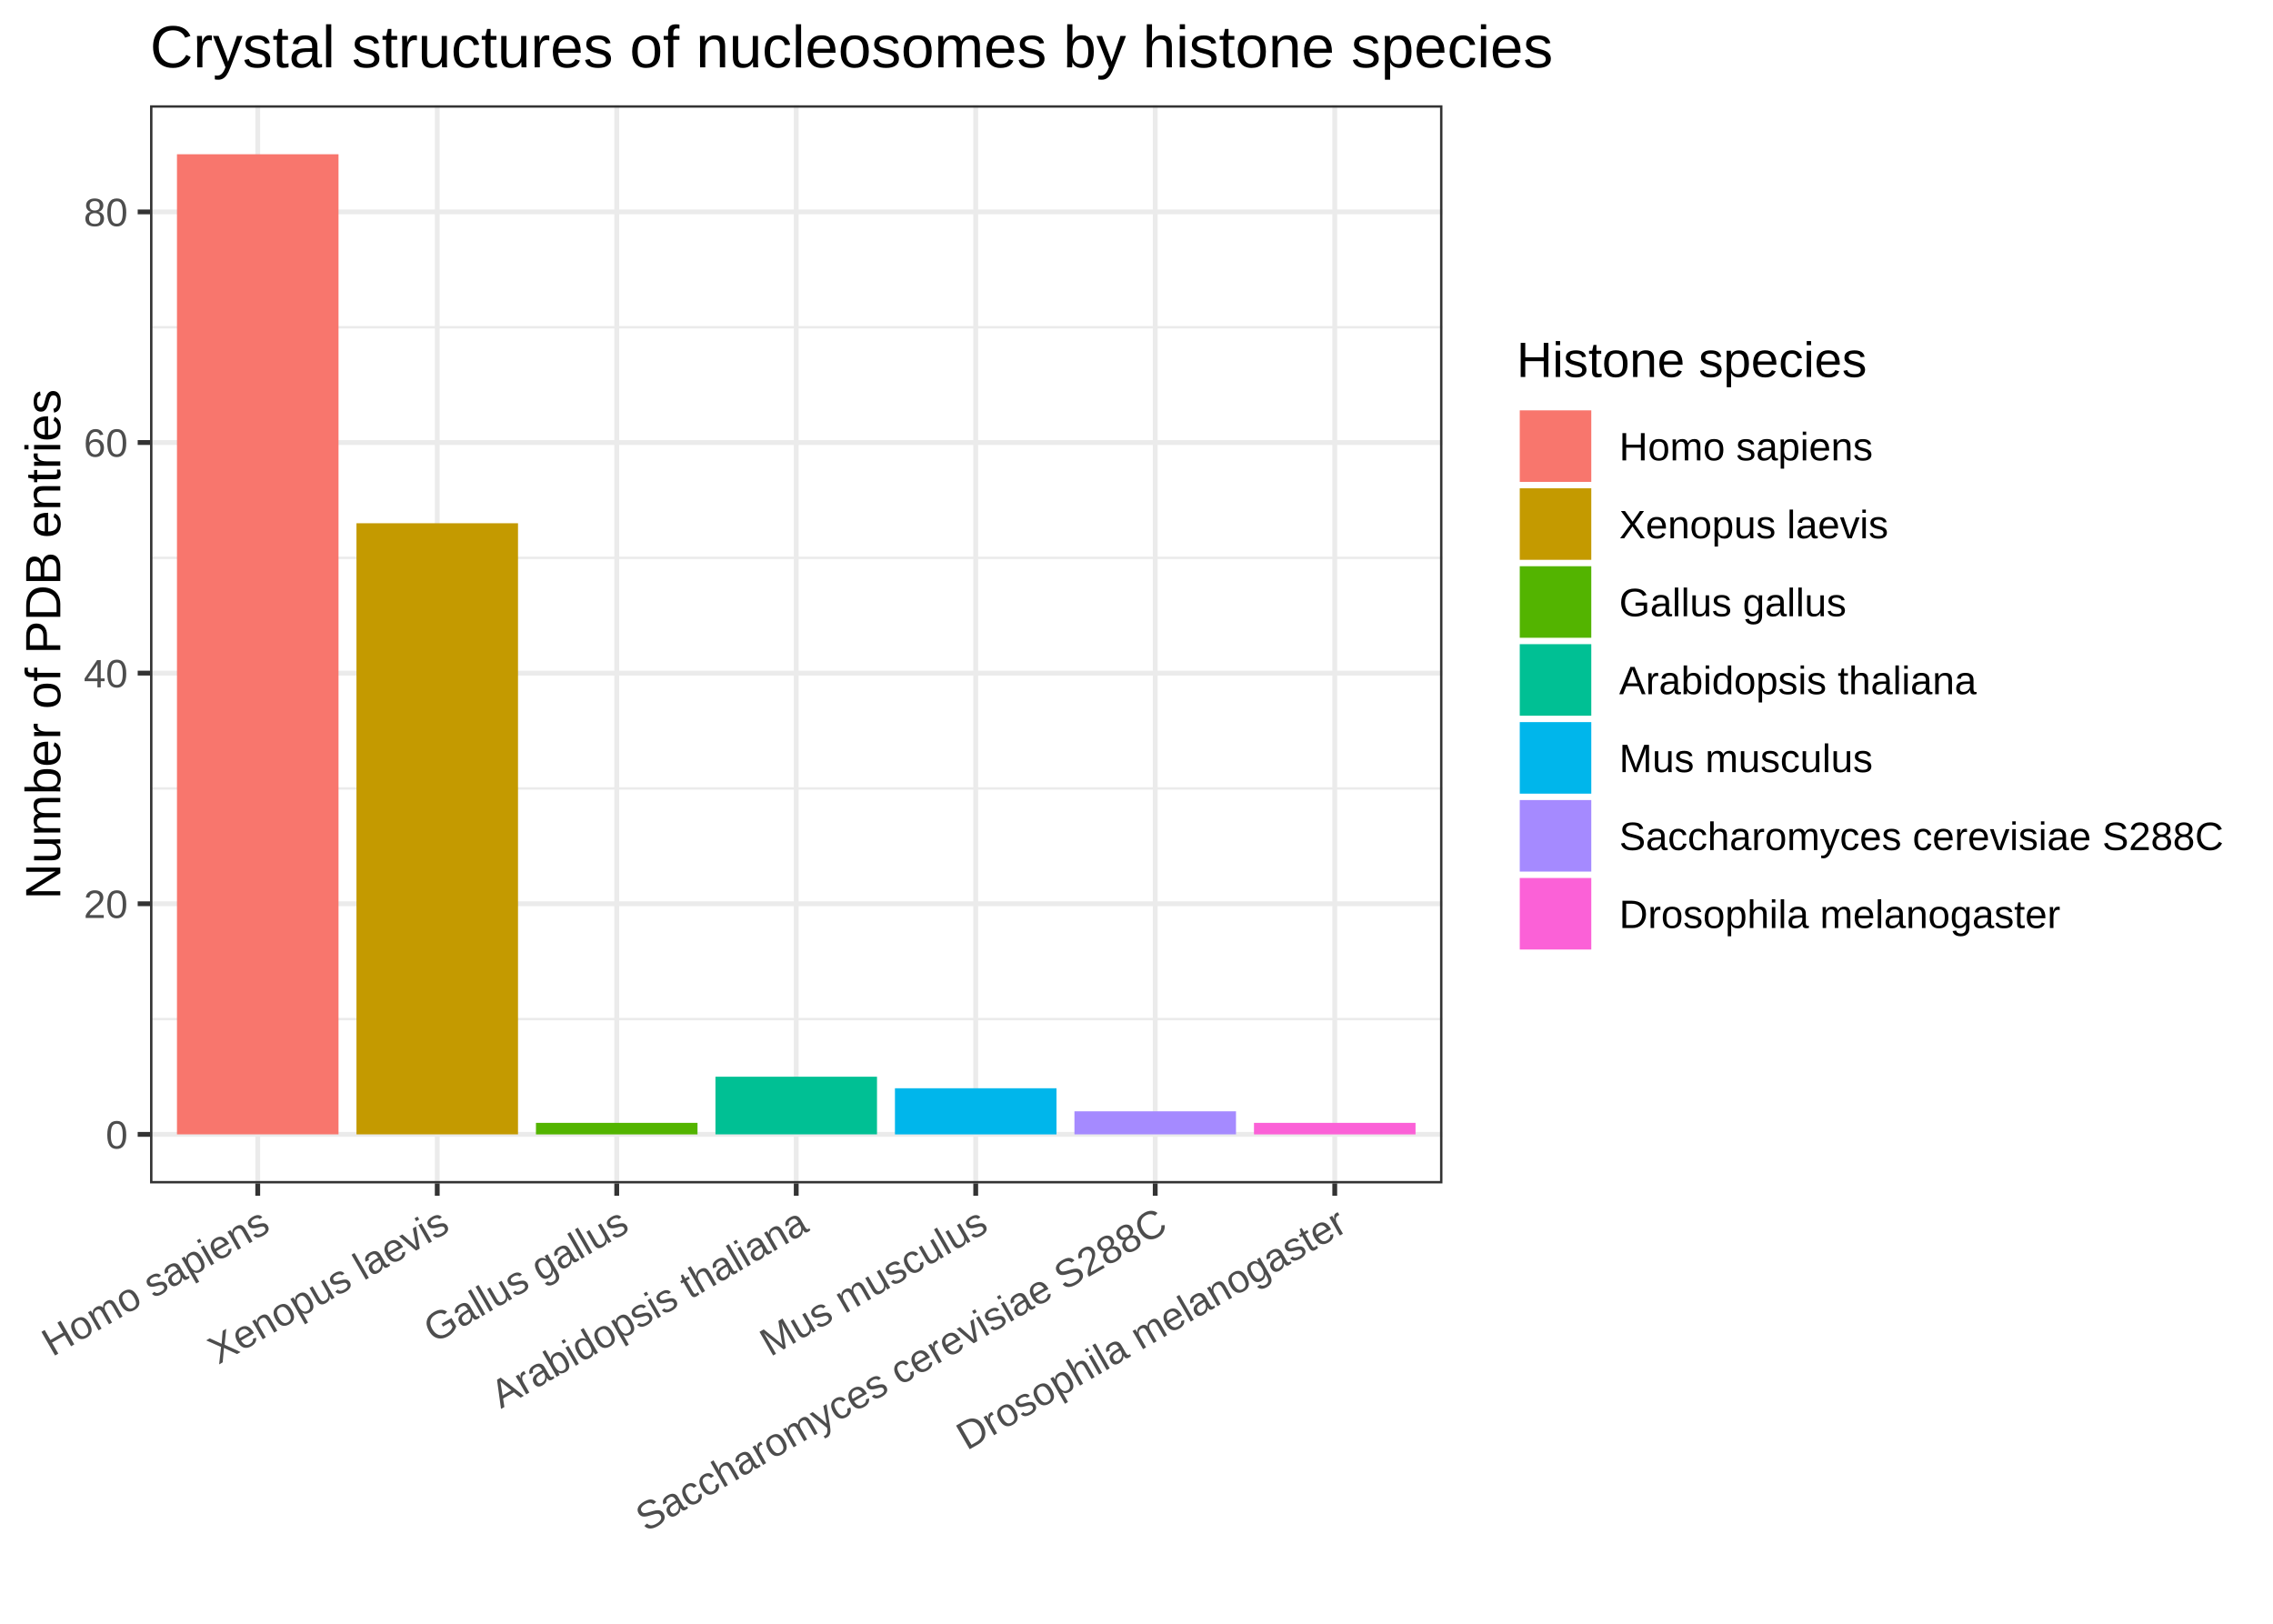
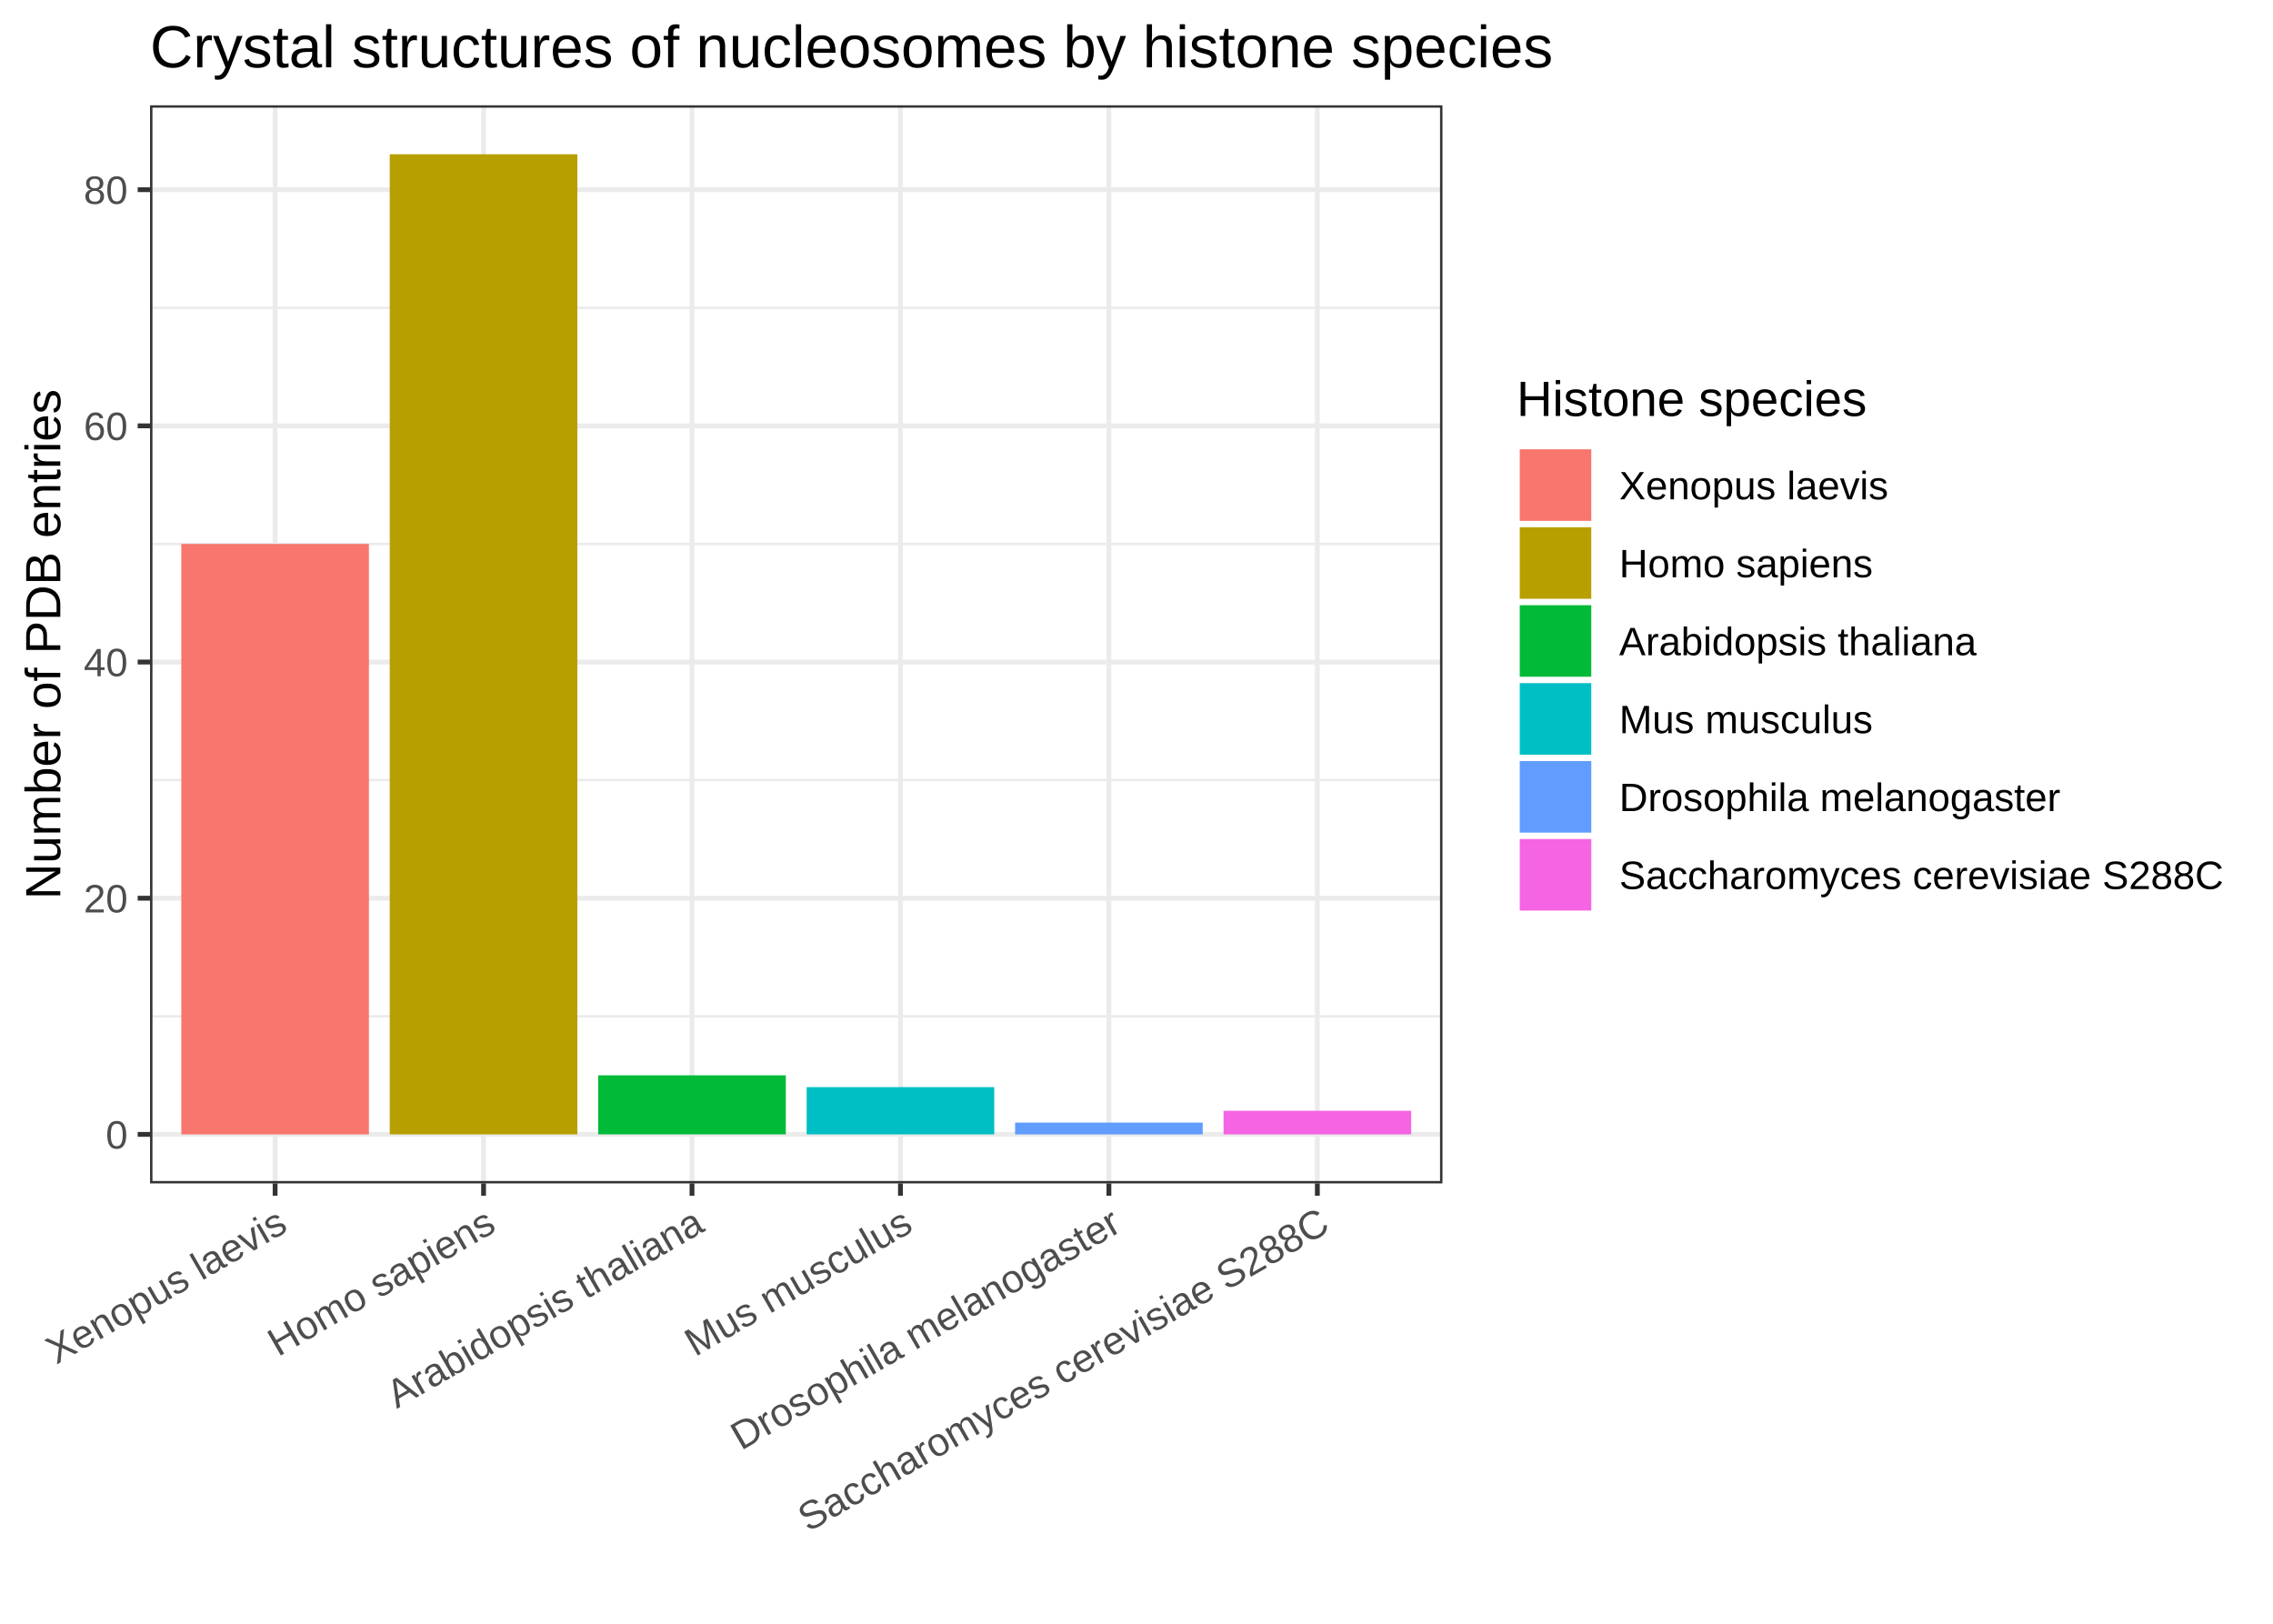
<svg xmlns="http://www.w3.org/2000/svg" class="svglite" width="504.00pt" height="360.00pt" viewBox="0 0 504.00 360.00">
  <defs>
    <style type="text/css">
    .svglite line, .svglite polyline, .svglite polygon, .svglite path, .svglite rect, .svglite circle {
      fill: none;
      stroke: #000000;
      stroke-linecap: round;
      stroke-linejoin: round;
      stroke-miterlimit: 10.00;
    }
  </style>
  </defs>
  <rect width="100%" height="100%" style="stroke: none; fill: #FFFFFF;" />
  <defs>
    <clipPath id="cpMC4wMHw1MDQuMDB8MC4wMHwzNjAuMDA=">
      <rect x="0.00" y="0.00" width="504.00" height="360.00" />
    </clipPath>
  </defs>
  <g clip-path="url(#cpMC4wMHw1MDQuMDB8MC4wMHwzNjAuMDA=)">
    <rect x="0" y="0.00" width="504.00" height="360.00" style="stroke-width: 1.07; stroke: #FFFFFF; fill: #FFFFFF;" />
  </g>
  <defs>
    <clipPath id="cpMzMuMjd8MzE5Ljg0fDIzLjM0fDI2Mi4zNw==">
      <rect x="33.27" y="23.34" width="286.57" height="239.03" />
    </clipPath>
  </defs>
  <g clip-path="url(#cpMzMuMjd8MzE5Ljg0fDIzLjM0fDI2Mi4zNw==)">
    <rect x="33.27" y="23.34" width="286.57" height="239.03" style="stroke-width: 1.07; stroke: none; fill: #FFFFFF;" />
-     <polyline points="33.27,225.94 319.84,225.94 " style="stroke-width: 0.53; stroke: #EBEBEB; stroke-linecap: butt;" />
-     <polyline points="33.27,174.81 319.84,174.81 " style="stroke-width: 0.53; stroke: #EBEBEB; stroke-linecap: butt;" />
-     <polyline points="33.27,123.68 319.84,123.68 " style="stroke-width: 0.53; stroke: #EBEBEB; stroke-linecap: butt;" />
-     <polyline points="33.27,72.55 319.84,72.55 " style="stroke-width: 0.53; stroke: #EBEBEB; stroke-linecap: butt;" />
+     <polyline points="33.27,225.32 319.84,225.32 " style="stroke-width: 0.53; stroke: #EBEBEB; stroke-linecap: butt;" />
+     <polyline points="33.27,172.96 319.84,172.96 " style="stroke-width: 0.53; stroke: #EBEBEB; stroke-linecap: butt;" />
+     <polyline points="33.27,120.60 319.84,120.60 " style="stroke-width: 0.53; stroke: #EBEBEB; stroke-linecap: butt;" />
+     <polyline points="33.27,68.24 319.84,68.24 " style="stroke-width: 0.53; stroke: #EBEBEB; stroke-linecap: butt;" />
    <polyline points="33.27,251.50 319.84,251.50 " style="stroke-width: 1.07; stroke: #EBEBEB; stroke-linecap: butt;" />
-     <polyline points="33.27,200.37 319.84,200.37 " style="stroke-width: 1.07; stroke: #EBEBEB; stroke-linecap: butt;" />
-     <polyline points="33.27,149.24 319.84,149.24 " style="stroke-width: 1.07; stroke: #EBEBEB; stroke-linecap: butt;" />
-     <polyline points="33.27,98.11 319.84,98.11 " style="stroke-width: 1.07; stroke: #EBEBEB; stroke-linecap: butt;" />
-     <polyline points="33.27,46.98 319.84,46.98 " style="stroke-width: 1.07; stroke: #EBEBEB; stroke-linecap: butt;" />
-     <polyline points="57.15,262.37 57.15,23.34 " style="stroke-width: 1.07; stroke: #EBEBEB; stroke-linecap: butt;" />
-     <polyline points="96.95,262.37 96.95,23.34 " style="stroke-width: 1.07; stroke: #EBEBEB; stroke-linecap: butt;" />
-     <polyline points="136.75,262.37 136.75,23.34 " style="stroke-width: 1.07; stroke: #EBEBEB; stroke-linecap: butt;" />
-     <polyline points="176.55,262.37 176.55,23.34 " style="stroke-width: 1.07; stroke: #EBEBEB; stroke-linecap: butt;" />
-     <polyline points="216.35,262.37 216.35,23.34 " style="stroke-width: 1.07; stroke: #EBEBEB; stroke-linecap: butt;" />
-     <polyline points="256.15,262.37 256.15,23.34 " style="stroke-width: 1.07; stroke: #EBEBEB; stroke-linecap: butt;" />
-     <polyline points="295.96,262.37 295.96,23.34 " style="stroke-width: 1.07; stroke: #EBEBEB; stroke-linecap: butt;" />
-     <rect x="39.24" y="34.20" width="35.82" height="217.30" style="stroke-width: 1.07; stroke: none; stroke-linecap: square; stroke-linejoin: miter; fill: #F8766D;" />
-     <rect x="79.04" y="116.01" width="35.82" height="135.49" style="stroke-width: 1.07; stroke: none; stroke-linecap: square; stroke-linejoin: miter; fill: #C49A00;" />
-     <rect x="118.84" y="248.95" width="35.82" height="2.56" style="stroke-width: 1.07; stroke: none; stroke-linecap: square; stroke-linejoin: miter; fill: #53B400;" />
-     <rect x="158.64" y="238.72" width="35.82" height="12.78" style="stroke-width: 1.07; stroke: none; stroke-linecap: square; stroke-linejoin: miter; fill: #00C094;" />
-     <rect x="198.44" y="241.28" width="35.82" height="10.23" style="stroke-width: 1.07; stroke: none; stroke-linecap: square; stroke-linejoin: miter; fill: #00B6EB;" />
-     <rect x="238.24" y="246.39" width="35.82" height="5.11" style="stroke-width: 1.07; stroke: none; stroke-linecap: square; stroke-linejoin: miter; fill: #A58AFF;" />
-     <rect x="278.05" y="248.95" width="35.82" height="2.56" style="stroke-width: 1.07; stroke: none; stroke-linecap: square; stroke-linejoin: miter; fill: #FB61D7;" />
+     <polyline points="33.27,199.14 319.84,199.14 " style="stroke-width: 1.07; stroke: #EBEBEB; stroke-linecap: butt;" />
+     <polyline points="33.27,146.78 319.84,146.78 " style="stroke-width: 1.07; stroke: #EBEBEB; stroke-linecap: butt;" />
+     <polyline points="33.27,94.42 319.84,94.42 " style="stroke-width: 1.07; stroke: #EBEBEB; stroke-linecap: butt;" />
+     <polyline points="33.27,42.06 319.84,42.06 " style="stroke-width: 1.07; stroke: #EBEBEB; stroke-linecap: butt;" />
+     <polyline points="61.00,262.37 61.00,23.34 " style="stroke-width: 1.07; stroke: #EBEBEB; stroke-linecap: butt;" />
+     <polyline points="107.22,262.37 107.22,23.34 " style="stroke-width: 1.07; stroke: #EBEBEB; stroke-linecap: butt;" />
+     <polyline points="153.44,262.37 153.44,23.34 " style="stroke-width: 1.07; stroke: #EBEBEB; stroke-linecap: butt;" />
+     <polyline points="199.66,262.37 199.66,23.34 " style="stroke-width: 1.07; stroke: #EBEBEB; stroke-linecap: butt;" />
+     <polyline points="245.88,262.37 245.88,23.34 " style="stroke-width: 1.07; stroke: #EBEBEB; stroke-linecap: butt;" />
+     <polyline points="292.10,262.37 292.10,23.34 " style="stroke-width: 1.07; stroke: #EBEBEB; stroke-linecap: butt;" />
+     <rect x="40.20" y="120.60" width="41.60" height="130.91" style="stroke-width: 1.07; stroke: none; stroke-linecap: square; stroke-linejoin: miter; fill: #F8766D;" />
+     <rect x="86.42" y="34.20" width="41.60" height="217.30" style="stroke-width: 1.07; stroke: none; stroke-linecap: square; stroke-linejoin: miter; fill: #B79F00;" />
+     <rect x="132.64" y="238.41" width="41.60" height="13.09" style="stroke-width: 1.07; stroke: none; stroke-linecap: square; stroke-linejoin: miter; fill: #00BA38;" />
+     <rect x="178.86" y="241.03" width="41.60" height="10.47" style="stroke-width: 1.07; stroke: none; stroke-linecap: square; stroke-linejoin: miter; fill: #00BFC4;" />
+     <rect x="225.08" y="248.89" width="41.60" height="2.62" style="stroke-width: 1.07; stroke: none; stroke-linecap: square; stroke-linejoin: miter; fill: #619CFF;" />
+     <rect x="271.30" y="246.27" width="41.60" height="5.24" style="stroke-width: 1.07; stroke: none; stroke-linecap: square; stroke-linejoin: miter; fill: #F564E3;" />
    <rect x="33.27" y="23.34" width="286.57" height="239.03" style="stroke-width: 1.07; stroke: #333333;" />
  </g>
  <g clip-path="url(#cpMC4wMHw1MDQuMDB8MC4wMHwzNjAuMDA=)">
    <text x="28.34" y="254.66" text-anchor="end" style="font-size: 8.80px; fill: #4D4D4D; font-family: Arial;" textLength="4.90px" lengthAdjust="spacingAndGlyphs">0</text>
-     <text x="28.34" y="203.53" text-anchor="end" style="font-size: 8.80px; fill: #4D4D4D; font-family: Arial;" textLength="9.79px" lengthAdjust="spacingAndGlyphs">20</text>
-     <text x="28.34" y="152.40" text-anchor="end" style="font-size: 8.80px; fill: #4D4D4D; font-family: Arial;" textLength="9.79px" lengthAdjust="spacingAndGlyphs">40</text>
-     <text x="28.34" y="101.27" text-anchor="end" style="font-size: 8.80px; fill: #4D4D4D; font-family: Arial;" textLength="9.79px" lengthAdjust="spacingAndGlyphs">60</text>
-     <text x="28.34" y="50.14" text-anchor="end" style="font-size: 8.80px; fill: #4D4D4D; font-family: Arial;" textLength="9.79px" lengthAdjust="spacingAndGlyphs">80</text>
+     <text x="28.34" y="202.30" text-anchor="end" style="font-size: 8.80px; fill: #4D4D4D; font-family: Arial;" textLength="9.79px" lengthAdjust="spacingAndGlyphs">20</text>
+     <text x="28.34" y="149.93" text-anchor="end" style="font-size: 8.80px; fill: #4D4D4D; font-family: Arial;" textLength="9.79px" lengthAdjust="spacingAndGlyphs">40</text>
+     <text x="28.34" y="97.57" text-anchor="end" style="font-size: 8.80px; fill: #4D4D4D; font-family: Arial;" textLength="9.79px" lengthAdjust="spacingAndGlyphs">60</text>
+     <text x="28.34" y="45.21" text-anchor="end" style="font-size: 8.80px; fill: #4D4D4D; font-family: Arial;" textLength="9.79px" lengthAdjust="spacingAndGlyphs">80</text>
    <polyline points="30.53,251.50 33.27,251.50 " style="stroke-width: 1.07; stroke: #333333; stroke-linecap: butt;" />
-     <polyline points="30.53,200.37 33.27,200.37 " style="stroke-width: 1.07; stroke: #333333; stroke-linecap: butt;" />
-     <polyline points="30.53,149.24 33.27,149.24 " style="stroke-width: 1.07; stroke: #333333; stroke-linecap: butt;" />
-     <polyline points="30.53,98.11 33.27,98.11 " style="stroke-width: 1.07; stroke: #333333; stroke-linecap: butt;" />
-     <polyline points="30.53,46.98 33.27,46.98 " style="stroke-width: 1.07; stroke: #333333; stroke-linecap: butt;" />
-     <polyline points="57.15,265.11 57.15,262.37 " style="stroke-width: 1.07; stroke: #333333; stroke-linecap: butt;" />
-     <polyline points="96.95,265.11 96.95,262.37 " style="stroke-width: 1.07; stroke: #333333; stroke-linecap: butt;" />
-     <polyline points="136.75,265.11 136.75,262.37 " style="stroke-width: 1.07; stroke: #333333; stroke-linecap: butt;" />
-     <polyline points="176.55,265.11 176.55,262.37 " style="stroke-width: 1.07; stroke: #333333; stroke-linecap: butt;" />
-     <polyline points="216.35,265.11 216.35,262.37 " style="stroke-width: 1.07; stroke: #333333; stroke-linecap: butt;" />
-     <polyline points="256.15,265.11 256.15,262.37 " style="stroke-width: 1.07; stroke: #333333; stroke-linecap: butt;" />
-     <polyline points="295.96,265.11 295.96,262.37 " style="stroke-width: 1.07; stroke: #333333; stroke-linecap: butt;" />
-     <text transform="translate(60.30,272.76) rotate(-30)" text-anchor="end" style="font-size: 8.80px; fill: #4D4D4D; font-family: Arial;" textLength="56.25px" lengthAdjust="spacingAndGlyphs">Homo sapiens</text>
-     <text transform="translate(100.10,272.76) rotate(-30)" text-anchor="end" style="font-size: 8.80px; fill: #4D4D4D; font-family: Arial;" textLength="59.68px" lengthAdjust="spacingAndGlyphs">Xenopus laevis</text>
-     <text transform="translate(139.90,272.76) rotate(-30)" text-anchor="end" style="font-size: 8.80px; fill: #4D4D4D; font-family: Arial;" textLength="50.36px" lengthAdjust="spacingAndGlyphs">Gallus gallus</text>
-     <text transform="translate(179.71,272.76) rotate(-30)" text-anchor="end" style="font-size: 8.80px; fill: #4D4D4D; font-family: Arial;" textLength="79.24px" lengthAdjust="spacingAndGlyphs">Arabidopsis thaliana</text>
-     <text transform="translate(219.51,272.76) rotate(-30)" text-anchor="end" style="font-size: 8.80px; fill: #4D4D4D; font-family: Arial;" textLength="56.23px" lengthAdjust="spacingAndGlyphs">Mus musculus</text>
-     <text transform="translate(259.31,272.76) rotate(-30)" text-anchor="end" style="font-size: 8.80px; fill: #4D4D4D; font-family: Arial;" textLength="134.01px" lengthAdjust="spacingAndGlyphs">Saccharomyces cerevisiae S288C</text>
-     <text transform="translate(299.11,272.76) rotate(-30)" text-anchor="end" style="font-size: 8.80px; fill: #4D4D4D; font-family: Arial;" textLength="97.83px" lengthAdjust="spacingAndGlyphs">Drosophila melanogaster</text>
+     <polyline points="30.53,199.14 33.27,199.14 " style="stroke-width: 1.07; stroke: #333333; stroke-linecap: butt;" />
+     <polyline points="30.53,146.78 33.27,146.78 " style="stroke-width: 1.07; stroke: #333333; stroke-linecap: butt;" />
+     <polyline points="30.53,94.42 33.27,94.42 " style="stroke-width: 1.07; stroke: #333333; stroke-linecap: butt;" />
+     <polyline points="30.53,42.06 33.27,42.06 " style="stroke-width: 1.07; stroke: #333333; stroke-linecap: butt;" />
+     <polyline points="61.00,265.11 61.00,262.37 " style="stroke-width: 1.07; stroke: #333333; stroke-linecap: butt;" />
+     <polyline points="107.22,265.11 107.22,262.37 " style="stroke-width: 1.07; stroke: #333333; stroke-linecap: butt;" />
+     <polyline points="153.44,265.11 153.44,262.37 " style="stroke-width: 1.07; stroke: #333333; stroke-linecap: butt;" />
+     <polyline points="199.66,265.11 199.66,262.37 " style="stroke-width: 1.07; stroke: #333333; stroke-linecap: butt;" />
+     <polyline points="245.88,265.11 245.88,262.37 " style="stroke-width: 1.07; stroke: #333333; stroke-linecap: butt;" />
+     <polyline points="292.10,265.11 292.10,262.37 " style="stroke-width: 1.07; stroke: #333333; stroke-linecap: butt;" />
+     <text transform="translate(64.15,272.76) rotate(-30)" text-anchor="end" style="font-size: 8.80px; fill: #4D4D4D; font-family: Arial;" textLength="59.68px" lengthAdjust="spacingAndGlyphs">Xenopus laevis</text>
+     <text transform="translate(110.37,272.76) rotate(-30)" text-anchor="end" style="font-size: 8.80px; fill: #4D4D4D; font-family: Arial;" textLength="56.25px" lengthAdjust="spacingAndGlyphs">Homo sapiens</text>
+     <text transform="translate(156.60,272.76) rotate(-30)" text-anchor="end" style="font-size: 8.80px; fill: #4D4D4D; font-family: Arial;" textLength="79.24px" lengthAdjust="spacingAndGlyphs">Arabidopsis thaliana</text>
+     <text transform="translate(202.82,272.76) rotate(-30)" text-anchor="end" style="font-size: 8.80px; fill: #4D4D4D; font-family: Arial;" textLength="56.23px" lengthAdjust="spacingAndGlyphs">Mus musculus</text>
+     <text transform="translate(249.04,272.76) rotate(-30)" text-anchor="end" style="font-size: 8.80px; fill: #4D4D4D; font-family: Arial;" textLength="97.83px" lengthAdjust="spacingAndGlyphs">Drosophila melanogaster</text>
+     <text transform="translate(295.26,272.76) rotate(-30)" text-anchor="end" style="font-size: 8.80px; fill: #4D4D4D; font-family: Arial;" textLength="134.01px" lengthAdjust="spacingAndGlyphs">Saccharomyces cerevisiae S288C</text>
    <text transform="translate(13.37,142.85) rotate(-90)" text-anchor="middle" style="font-size: 11.00px; font-family: Arial;" textLength="113.10px" lengthAdjust="spacingAndGlyphs">Number of PDB entries</text>
-     <rect x="330.80" y="68.99" width="167.72" height="147.72" style="stroke-width: 1.07; stroke: none; fill: #FFFFFF;" />
-     <text x="336.28" y="83.58" style="font-size: 11.00px; font-family: Arial;" textLength="77.65px" lengthAdjust="spacingAndGlyphs">Histone species</text>
-     <rect x="336.28" y="90.27" width="17.28" height="17.28" style="stroke-width: 1.07; stroke: none; fill: #FFFFFF;" />
-     <rect x="336.98" y="90.98" width="15.86" height="15.86" style="stroke-width: 1.07; stroke: none; stroke-linecap: square; stroke-linejoin: miter; fill: #F8766D;" />
-     <rect x="336.28" y="107.55" width="17.28" height="17.28" style="stroke-width: 1.07; stroke: none; fill: #FFFFFF;" />
-     <rect x="336.98" y="108.26" width="15.86" height="15.86" style="stroke-width: 1.07; stroke: none; stroke-linecap: square; stroke-linejoin: miter; fill: #C49A00;" />
-     <rect x="336.28" y="124.83" width="17.28" height="17.28" style="stroke-width: 1.07; stroke: none; fill: #FFFFFF;" />
-     <rect x="336.98" y="125.54" width="15.86" height="15.86" style="stroke-width: 1.07; stroke: none; stroke-linecap: square; stroke-linejoin: miter; fill: #53B400;" />
-     <rect x="336.28" y="142.11" width="17.28" height="17.28" style="stroke-width: 1.07; stroke: none; fill: #FFFFFF;" />
-     <rect x="336.98" y="142.82" width="15.86" height="15.86" style="stroke-width: 1.07; stroke: none; stroke-linecap: square; stroke-linejoin: miter; fill: #00C094;" />
-     <rect x="336.28" y="159.39" width="17.28" height="17.28" style="stroke-width: 1.07; stroke: none; fill: #FFFFFF;" />
-     <rect x="336.98" y="160.10" width="15.86" height="15.86" style="stroke-width: 1.07; stroke: none; stroke-linecap: square; stroke-linejoin: miter; fill: #00B6EB;" />
-     <rect x="336.28" y="176.67" width="17.28" height="17.28" style="stroke-width: 1.07; stroke: none; fill: #FFFFFF;" />
-     <rect x="336.98" y="177.38" width="15.86" height="15.86" style="stroke-width: 1.07; stroke: none; stroke-linecap: square; stroke-linejoin: miter; fill: #A58AFF;" />
-     <rect x="336.28" y="193.95" width="17.28" height="17.28" style="stroke-width: 1.07; stroke: none; fill: #FFFFFF;" />
-     <rect x="336.98" y="194.66" width="15.86" height="15.86" style="stroke-width: 1.07; stroke: none; stroke-linecap: square; stroke-linejoin: miter; fill: #FB61D7;" />
-     <text x="359.03" y="102.07" style="font-size: 8.80px; font-family: Arial;" textLength="56.25px" lengthAdjust="spacingAndGlyphs">Homo sapiens</text>
-     <text x="359.03" y="119.35" style="font-size: 8.80px; font-family: Arial;" textLength="59.68px" lengthAdjust="spacingAndGlyphs">Xenopus laevis</text>
-     <text x="359.03" y="136.63" style="font-size: 8.80px; font-family: Arial;" textLength="50.36px" lengthAdjust="spacingAndGlyphs">Gallus gallus</text>
-     <text x="359.03" y="153.91" style="font-size: 8.80px; font-family: Arial;" textLength="79.24px" lengthAdjust="spacingAndGlyphs">Arabidopsis thaliana</text>
-     <text x="359.03" y="171.19" style="font-size: 8.80px; font-family: Arial;" textLength="56.23px" lengthAdjust="spacingAndGlyphs">Mus musculus</text>
-     <text x="359.03" y="188.47" style="font-size: 8.80px; font-family: Arial;" textLength="134.01px" lengthAdjust="spacingAndGlyphs">Saccharomyces cerevisiae S288C</text>
-     <text x="359.03" y="205.75" style="font-size: 8.80px; font-family: Arial;" textLength="97.83px" lengthAdjust="spacingAndGlyphs">Drosophila melanogaster</text>
+     <rect x="330.80" y="77.63" width="167.72" height="130.44" style="stroke-width: 1.07; stroke: none; fill: #FFFFFF;" />
+     <text x="336.28" y="92.22" style="font-size: 11.00px; font-family: Arial;" textLength="77.65px" lengthAdjust="spacingAndGlyphs">Histone species</text>
+     <rect x="336.28" y="98.91" width="17.28" height="17.28" style="stroke-width: 1.07; stroke: none; fill: #FFFFFF;" />
+     <rect x="336.98" y="99.62" width="15.86" height="15.86" style="stroke-width: 1.07; stroke: none; stroke-linecap: square; stroke-linejoin: miter; fill: #F8766D;" />
+     <rect x="336.28" y="116.19" width="17.28" height="17.28" style="stroke-width: 1.07; stroke: none; fill: #FFFFFF;" />
+     <rect x="336.98" y="116.90" width="15.86" height="15.86" style="stroke-width: 1.07; stroke: none; stroke-linecap: square; stroke-linejoin: miter; fill: #B79F00;" />
+     <rect x="336.28" y="133.47" width="17.28" height="17.28" style="stroke-width: 1.07; stroke: none; fill: #FFFFFF;" />
+     <rect x="336.98" y="134.18" width="15.86" height="15.86" style="stroke-width: 1.07; stroke: none; stroke-linecap: square; stroke-linejoin: miter; fill: #00BA38;" />
+     <rect x="336.28" y="150.75" width="17.28" height="17.28" style="stroke-width: 1.07; stroke: none; fill: #FFFFFF;" />
+     <rect x="336.98" y="151.46" width="15.86" height="15.86" style="stroke-width: 1.07; stroke: none; stroke-linecap: square; stroke-linejoin: miter; fill: #00BFC4;" />
+     <rect x="336.28" y="168.03" width="17.28" height="17.28" style="stroke-width: 1.07; stroke: none; fill: #FFFFFF;" />
+     <rect x="336.98" y="168.74" width="15.86" height="15.86" style="stroke-width: 1.07; stroke: none; stroke-linecap: square; stroke-linejoin: miter; fill: #619CFF;" />
+     <rect x="336.28" y="185.31" width="17.28" height="17.28" style="stroke-width: 1.07; stroke: none; fill: #FFFFFF;" />
+     <rect x="336.98" y="186.02" width="15.86" height="15.86" style="stroke-width: 1.07; stroke: none; stroke-linecap: square; stroke-linejoin: miter; fill: #F564E3;" />
+     <text x="359.03" y="110.71" style="font-size: 8.80px; font-family: Arial;" textLength="59.68px" lengthAdjust="spacingAndGlyphs">Xenopus laevis</text>
+     <text x="359.03" y="127.99" style="font-size: 8.80px; font-family: Arial;" textLength="56.25px" lengthAdjust="spacingAndGlyphs">Homo sapiens</text>
+     <text x="359.03" y="145.27" style="font-size: 8.80px; font-family: Arial;" textLength="79.24px" lengthAdjust="spacingAndGlyphs">Arabidopsis thaliana</text>
+     <text x="359.03" y="162.55" style="font-size: 8.80px; font-family: Arial;" textLength="56.23px" lengthAdjust="spacingAndGlyphs">Mus musculus</text>
+     <text x="359.03" y="179.83" style="font-size: 8.80px; font-family: Arial;" textLength="97.83px" lengthAdjust="spacingAndGlyphs">Drosophila melanogaster</text>
+     <text x="359.03" y="197.11" style="font-size: 8.80px; font-family: Arial;" textLength="134.01px" lengthAdjust="spacingAndGlyphs">Saccharomyces cerevisiae S288C</text>
    <text x="33.27" y="14.94" style="font-size: 13.20px; font-family: Arial;" textLength="310.86px" lengthAdjust="spacingAndGlyphs">Crystal structures of nucleosomes by histone species</text>
  </g>
</svg>
